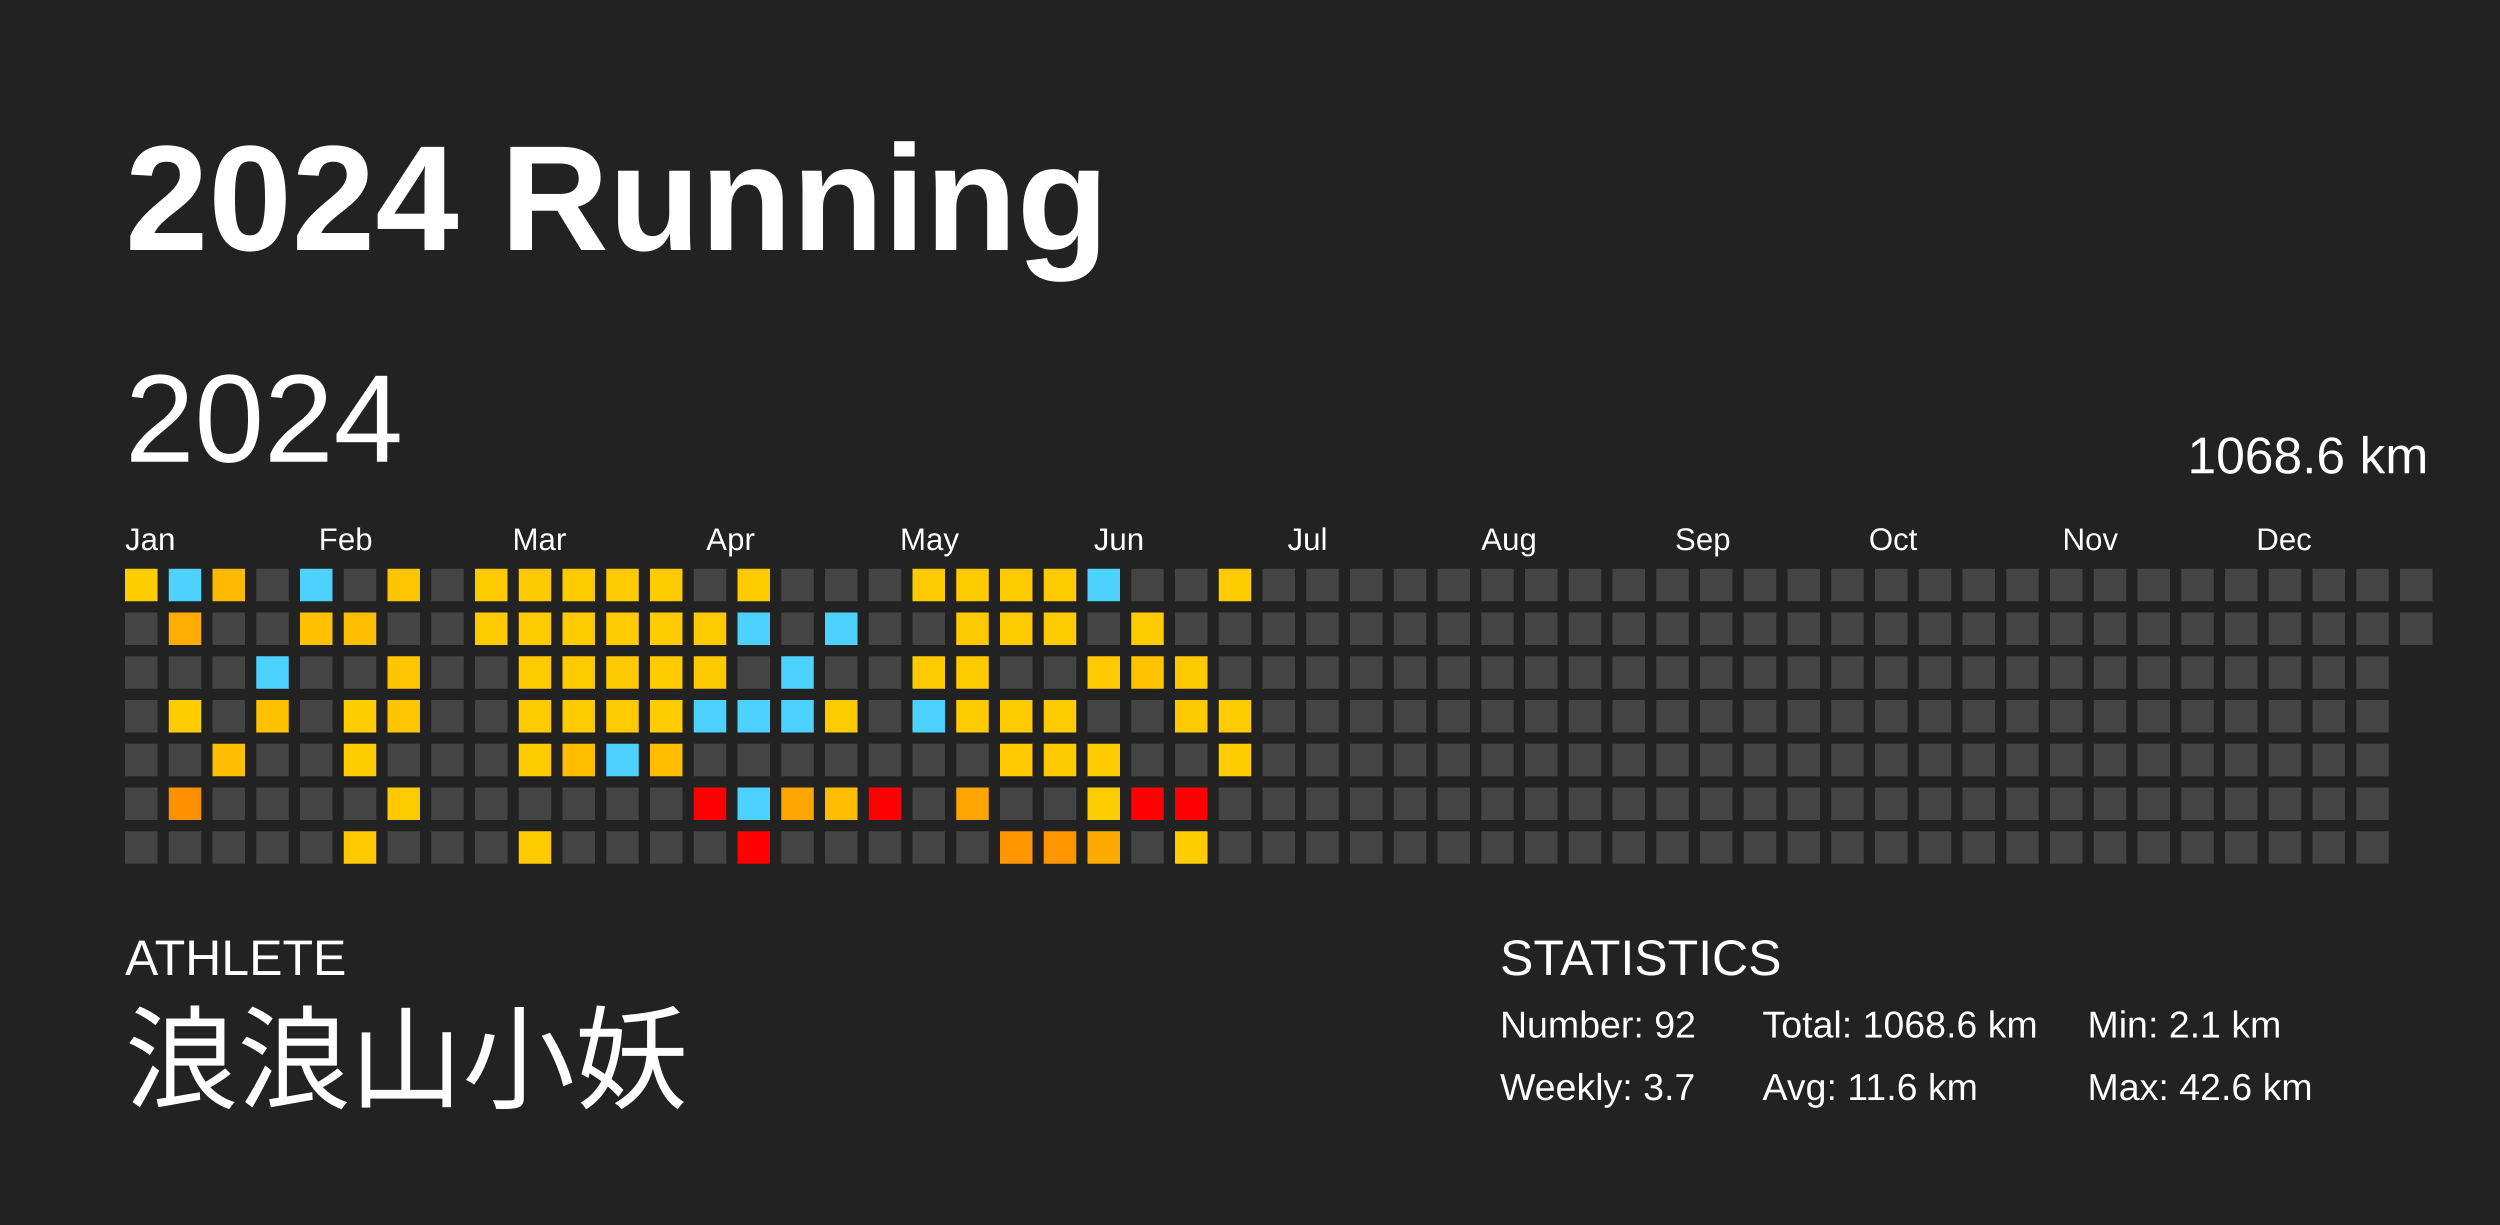
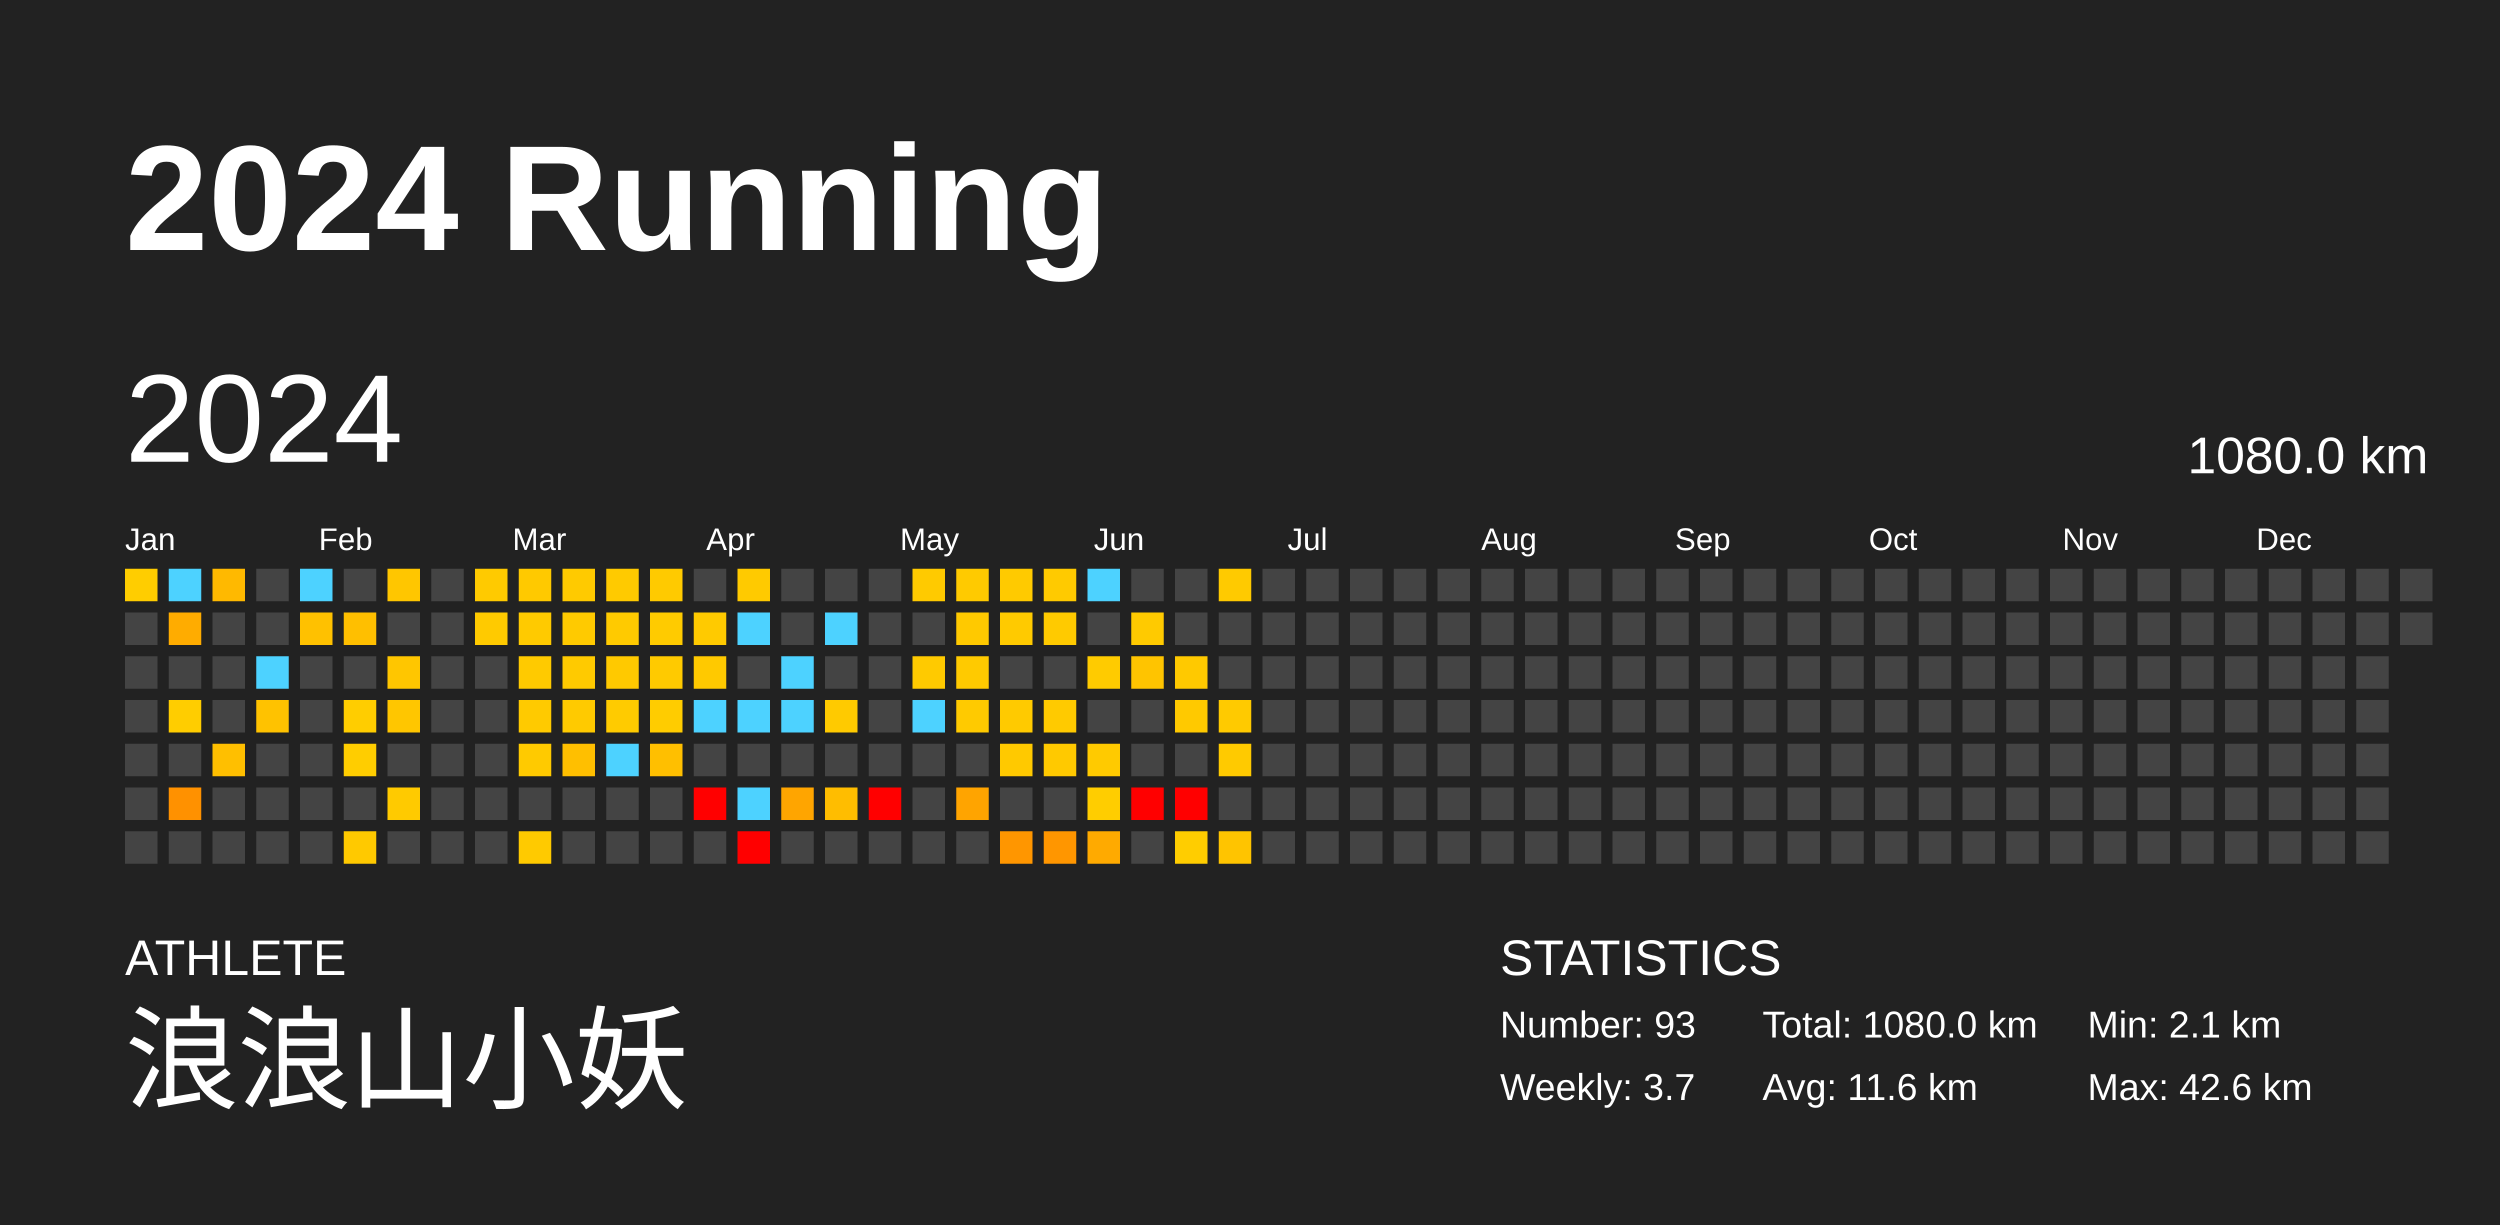
<svg xmlns="http://www.w3.org/2000/svg" baseProfile="full" height="98mm" version="1.1" viewBox="0,0,200,98" width="200mm">
  <defs />
  <rect fill="#222222" height="98" width="200" x="0" y="0" />
  <text fill="#FFFFFF" style="font-size:12px; font-family:Arial; font-weight:bold;" x="10" y="20">2024 Running</text>
  <text fill="#FFFFFF" style="font-size:4px; font-family:Arial" x="10" y="78">ATHLETE</text>
  <text fill="#FFFFFF" style="font-size:9px; font-family:Arial" x="10" y="88">浪浪山小妖</text>
  <text fill="#FFFFFF" style="font-size:4px; font-family:Arial" x="120" y="78">STATISTICS</text>
-   <text fill="#FFFFFF" style="font-size:3px; font-family:Arial" x="120" y="83">Number: 92</text>
+   <text fill="#FFFFFF" style="font-size:3px; font-family:Arial" x="120" y="83">Number: 93</text>
  <text fill="#FFFFFF" style="font-size:3px; font-family:Arial" x="120" y="88">Weekly: 3.7</text>
-   <text fill="#FFFFFF" style="font-size:3px; font-family:Arial" x="141" y="83">Total: 1068.6 km</text>
+   <text fill="#FFFFFF" style="font-size:3px; font-family:Arial" x="141" y="83">Total: 1080.0 km</text>
  <text fill="#FFFFFF" style="font-size:3px; font-family:Arial" x="141" y="88">Avg: 11.6 km</text>
  <text fill="#FFFFFF" style="font-size:3px; font-family:Arial" x="167" y="83">Min: 2.1 km</text>
  <text fill="#FFFFFF" style="font-size:3px; font-family:Arial" x="167" y="88">Max: 42.6 km</text>
  <text dominant-baseline="hanging" fill="#FFFFFF" style="font-size:10.0px; font-family:Arial;" x="10" y="30">2024</text>
-   <text dominant-baseline="hanging" fill="#FFFFFF" style="font-size:4.125px; font-family:Arial;" x="175" y="35">1068.6 km</text>
+   <text dominant-baseline="hanging" fill="#FFFFFF" style="font-size:4.125px; font-family:Arial;" x="175" y="35">1080.0 km</text>
  <text fill="#FFFFFF" style="font-size:2.5px; font-family:Arial" x="10.0" y="44">Jan</text>
  <text fill="#FFFFFF" style="font-size:2.5px; font-family:Arial" x="25.5" y="44">Feb</text>
  <text fill="#FFFFFF" style="font-size:2.5px; font-family:Arial" x="41.0" y="44">Mar</text>
  <text fill="#FFFFFF" style="font-size:2.5px; font-family:Arial" x="56.5" y="44">Apr</text>
  <text fill="#FFFFFF" style="font-size:2.5px; font-family:Arial" x="72.0" y="44">May</text>
  <text fill="#FFFFFF" style="font-size:2.5px; font-family:Arial" x="87.5" y="44">Jun</text>
  <text fill="#FFFFFF" style="font-size:2.5px; font-family:Arial" x="103.0" y="44">Jul</text>
  <text fill="#FFFFFF" style="font-size:2.5px; font-family:Arial" x="118.5" y="44">Aug</text>
  <text fill="#FFFFFF" style="font-size:2.5px; font-family:Arial" x="134.0" y="44">Sep</text>
  <text fill="#FFFFFF" style="font-size:2.5px; font-family:Arial" x="149.5" y="44">Oct</text>
  <text fill="#FFFFFF" style="font-size:2.5px; font-family:Arial" x="165.0" y="44">Nov</text>
  <text fill="#FFFFFF" style="font-size:2.5px; font-family:Arial" x="180.5" y="44">Dec</text>
  <rect fill="#ffcd00" height="2.6" width="2.6" x="10.0" y="45.5" />
  <rect fill="#444444" height="2.6" width="2.6" x="10.0" y="49.0" />
  <rect fill="#444444" height="2.6" width="2.6" x="10.0" y="52.5" />
  <rect fill="#444444" height="2.6" width="2.6" x="10.0" y="56.0" />
  <rect fill="#444444" height="2.6" width="2.6" x="10.0" y="59.5" />
  <rect fill="#444444" height="2.6" width="2.6" x="10.0" y="63.0" />
  <rect fill="#444444" height="2.6" width="2.6" x="10.0" y="66.5" />
  <rect fill="#4dd2ff" height="2.6" width="2.6" x="13.5" y="45.5" />
  <rect fill="#ffac00" height="2.6" width="2.6" x="13.5" y="49.0" />
  <rect fill="#444444" height="2.6" width="2.6" x="13.5" y="52.5" />
  <rect fill="#ffcd00" height="2.6" width="2.6" x="13.5" y="56.0" />
  <rect fill="#444444" height="2.6" width="2.6" x="13.5" y="59.5" />
  <rect fill="#ff9100" height="2.6" width="2.6" x="13.5" y="63.0" />
  <rect fill="#444444" height="2.6" width="2.6" x="13.5" y="66.5" />
  <rect fill="#ffb900" height="2.6" width="2.6" x="17.0" y="45.5" />
  <rect fill="#444444" height="2.6" width="2.6" x="17.0" y="49.0" />
  <rect fill="#444444" height="2.6" width="2.6" x="17.0" y="52.5" />
  <rect fill="#444444" height="2.6" width="2.6" x="17.0" y="56.0" />
  <rect fill="#ffbf00" height="2.6" width="2.6" x="17.0" y="59.5" />
  <rect fill="#444444" height="2.6" width="2.6" x="17.0" y="63.0" />
  <rect fill="#444444" height="2.6" width="2.6" x="17.0" y="66.5" />
  <rect fill="#444444" height="2.6" width="2.6" x="20.5" y="45.5" />
  <rect fill="#444444" height="2.6" width="2.6" x="20.5" y="49.0" />
  <rect fill="#4dd2ff" height="2.6" width="2.6" x="20.5" y="52.5" />
  <rect fill="#ffc200" height="2.6" width="2.6" x="20.5" y="56.0" />
  <rect fill="#444444" height="2.6" width="2.6" x="20.5" y="59.5" />
  <rect fill="#444444" height="2.6" width="2.6" x="20.5" y="63.0" />
  <rect fill="#444444" height="2.6" width="2.6" x="20.5" y="66.5" />
  <rect fill="#4dd2ff" height="2.6" width="2.6" x="24.0" y="45.5" />
  <rect fill="#ffc100" height="2.6" width="2.6" x="24.0" y="49.0" />
  <rect fill="#444444" height="2.6" width="2.6" x="24.0" y="52.5" />
  <rect fill="#444444" height="2.6" width="2.6" x="24.0" y="56.0" />
  <rect fill="#444444" height="2.6" width="2.6" x="24.0" y="59.5" />
  <rect fill="#444444" height="2.6" width="2.6" x="24.0" y="63.0" />
  <rect fill="#444444" height="2.6" width="2.6" x="24.0" y="66.5" />
  <rect fill="#444444" height="2.6" width="2.6" x="27.5" y="45.5" />
  <rect fill="#ffbf00" height="2.6" width="2.6" x="27.5" y="49.0" />
  <rect fill="#444444" height="2.6" width="2.6" x="27.5" y="52.5" />
  <rect fill="#ffcd00" height="2.6" width="2.6" x="27.5" y="56.0" />
  <rect fill="#ffcd00" height="2.6" width="2.6" x="27.5" y="59.5" />
  <rect fill="#444444" height="2.6" width="2.6" x="27.5" y="63.0" />
  <rect fill="#ffc900" height="2.6" width="2.6" x="27.5" y="66.5" />
  <rect fill="#ffc600" height="2.6" width="2.6" x="31.0" y="45.5" />
  <rect fill="#444444" height="2.6" width="2.6" x="31.0" y="49.0" />
  <rect fill="#ffc600" height="2.6" width="2.6" x="31.0" y="52.5" />
  <rect fill="#ffc600" height="2.6" width="2.6" x="31.0" y="56.0" />
  <rect fill="#444444" height="2.6" width="2.6" x="31.0" y="59.5" />
  <rect fill="#ffca00" height="2.6" width="2.6" x="31.0" y="63.0" />
  <rect fill="#444444" height="2.6" width="2.6" x="31.0" y="66.5" />
  <rect fill="#444444" height="2.6" width="2.6" x="34.5" y="45.5" />
  <rect fill="#444444" height="2.6" width="2.6" x="34.5" y="49.0" />
  <rect fill="#444444" height="2.6" width="2.6" x="34.5" y="52.5" />
  <rect fill="#444444" height="2.6" width="2.6" x="34.5" y="56.0" />
  <rect fill="#444444" height="2.6" width="2.6" x="34.5" y="59.5" />
  <rect fill="#444444" height="2.6" width="2.6" x="34.5" y="63.0" />
  <rect fill="#444444" height="2.6" width="2.6" x="34.5" y="66.5" />
  <rect fill="#ffca00" height="2.6" width="2.6" x="38.0" y="45.5" />
  <rect fill="#ffca00" height="2.6" width="2.6" x="38.0" y="49.0" />
  <rect fill="#444444" height="2.6" width="2.6" x="38.0" y="52.5" />
  <rect fill="#444444" height="2.6" width="2.6" x="38.0" y="56.0" />
  <rect fill="#444444" height="2.6" width="2.6" x="38.0" y="59.5" />
  <rect fill="#444444" height="2.6" width="2.6" x="38.0" y="63.0" />
  <rect fill="#444444" height="2.6" width="2.6" x="38.0" y="66.5" />
  <rect fill="#ffc900" height="2.6" width="2.6" x="41.5" y="45.5" />
  <rect fill="#ffca00" height="2.6" width="2.6" x="41.5" y="49.0" />
  <rect fill="#ffca00" height="2.6" width="2.6" x="41.5" y="52.5" />
  <rect fill="#ffca00" height="2.6" width="2.6" x="41.5" y="56.0" />
  <rect fill="#ffca00" height="2.6" width="2.6" x="41.5" y="59.5" />
  <rect fill="#444444" height="2.6" width="2.6" x="41.5" y="63.0" />
  <rect fill="#ffca00" height="2.6" width="2.6" x="41.5" y="66.5" />
  <rect fill="#ffca00" height="2.6" width="2.6" x="45.0" y="45.5" />
  <rect fill="#ffca00" height="2.6" width="2.6" x="45.0" y="49.0" />
  <rect fill="#ffca00" height="2.6" width="2.6" x="45.0" y="52.5" />
  <rect fill="#ffca00" height="2.6" width="2.6" x="45.0" y="56.0" />
  <rect fill="#ffbf00" height="2.6" width="2.6" x="45.0" y="59.5" />
  <rect fill="#444444" height="2.6" width="2.6" x="45.0" y="63.0" />
  <rect fill="#444444" height="2.6" width="2.6" x="45.0" y="66.5" />
  <rect fill="#ffca00" height="2.6" width="2.6" x="48.5" y="45.5" />
  <rect fill="#ffca00" height="2.6" width="2.6" x="48.5" y="49.0" />
  <rect fill="#ffc900" height="2.6" width="2.6" x="48.5" y="52.5" />
  <rect fill="#ffcb00" height="2.6" width="2.6" x="48.5" y="56.0" />
  <rect fill="#4dd2ff" height="2.6" width="2.6" x="48.5" y="59.5" />
  <rect fill="#444444" height="2.6" width="2.6" x="48.5" y="63.0" />
  <rect fill="#444444" height="2.6" width="2.6" x="48.5" y="66.5" />
  <rect fill="#ffca00" height="2.6" width="2.6" x="52.0" y="45.5" />
  <rect fill="#ffcb00" height="2.6" width="2.6" x="52.0" y="49.0" />
  <rect fill="#ffca00" height="2.6" width="2.6" x="52.0" y="52.5" />
  <rect fill="#ffcc00" height="2.6" width="2.6" x="52.0" y="56.0" />
  <rect fill="#ffbf00" height="2.6" width="2.6" x="52.0" y="59.5" />
  <rect fill="#444444" height="2.6" width="2.6" x="52.0" y="63.0" />
  <rect fill="#444444" height="2.6" width="2.6" x="52.0" y="66.5" />
  <rect fill="#444444" height="2.6" width="2.6" x="55.5" y="45.5" />
  <rect fill="#ffca00" height="2.6" width="2.6" x="55.5" y="49.0" />
  <rect fill="#ffc900" height="2.6" width="2.6" x="55.5" y="52.5" />
  <rect fill="#4dd2ff" height="2.6" width="2.6" x="55.5" y="56.0" />
  <rect fill="#444444" height="2.6" width="2.6" x="55.5" y="59.5" />
  <rect fill="red" height="2.6" width="2.6" x="55.5" y="63.0" />
  <rect fill="#444444" height="2.6" width="2.6" x="55.5" y="66.5" />
  <rect fill="#ffca00" height="2.6" width="2.6" x="59.0" y="45.5" />
  <rect fill="#4dd2ff" height="2.6" width="2.6" x="59.0" y="49.0" />
  <rect fill="#444444" height="2.6" width="2.6" x="59.0" y="52.5" />
  <rect fill="#4dd2ff" height="2.6" width="2.6" x="59.0" y="56.0" />
  <rect fill="#444444" height="2.6" width="2.6" x="59.0" y="59.5" />
  <rect fill="#4dd2ff" height="2.6" width="2.6" x="59.0" y="63.0" />
  <rect fill="red" height="2.6" width="2.6" x="59.0" y="66.5" />
  <rect fill="#444444" height="2.6" width="2.6" x="62.5" y="45.5" />
  <rect fill="#444444" height="2.6" width="2.6" x="62.5" y="49.0" />
  <rect fill="#4dd2ff" height="2.6" width="2.6" x="62.5" y="52.5" />
  <rect fill="#4dd2ff" height="2.6" width="2.6" x="62.5" y="56.0" />
  <rect fill="#444444" height="2.6" width="2.6" x="62.5" y="59.5" />
  <rect fill="#ffa500" height="2.6" width="2.6" x="62.5" y="63.0" />
  <rect fill="#444444" height="2.6" width="2.6" x="62.5" y="66.5" />
  <rect fill="#444444" height="2.6" width="2.6" x="66.0" y="45.5" />
  <rect fill="#4dd2ff" height="2.6" width="2.6" x="66.0" y="49.0" />
  <rect fill="#444444" height="2.6" width="2.6" x="66.0" y="52.5" />
  <rect fill="#ffca00" height="2.6" width="2.6" x="66.0" y="56.0" />
  <rect fill="#444444" height="2.6" width="2.6" x="66.0" y="59.5" />
  <rect fill="#ffbd00" height="2.6" width="2.6" x="66.0" y="63.0" />
  <rect fill="#444444" height="2.6" width="2.6" x="66.0" y="66.5" />
  <rect fill="#444444" height="2.6" width="2.6" x="69.5" y="45.5" />
  <rect fill="#444444" height="2.6" width="2.6" x="69.5" y="49.0" />
  <rect fill="#444444" height="2.6" width="2.6" x="69.5" y="52.5" />
  <rect fill="#444444" height="2.6" width="2.6" x="69.5" y="56.0" />
  <rect fill="#444444" height="2.6" width="2.6" x="69.5" y="59.5" />
  <rect fill="red" height="2.6" width="2.6" x="69.5" y="63.0" />
  <rect fill="#444444" height="2.6" width="2.6" x="69.5" y="66.5" />
  <rect fill="#ffca00" height="2.6" width="2.6" x="73.0" y="45.5" />
  <rect fill="#444444" height="2.6" width="2.6" x="73.0" y="49.0" />
  <rect fill="#ffca00" height="2.6" width="2.6" x="73.0" y="52.5" />
  <rect fill="#4dd2ff" height="2.6" width="2.6" x="73.0" y="56.0" />
  <rect fill="#444444" height="2.6" width="2.6" x="73.0" y="59.5" />
  <rect fill="#444444" height="2.6" width="2.6" x="73.0" y="63.0" />
  <rect fill="#444444" height="2.6" width="2.6" x="73.0" y="66.5" />
  <rect fill="#ffca00" height="2.6" width="2.6" x="76.5" y="45.5" />
  <rect fill="#ffc900" height="2.6" width="2.6" x="76.5" y="49.0" />
  <rect fill="#ffca00" height="2.6" width="2.6" x="76.5" y="52.5" />
  <rect fill="#ffca00" height="2.6" width="2.6" x="76.5" y="56.0" />
  <rect fill="#444444" height="2.6" width="2.6" x="76.5" y="59.5" />
  <rect fill="#ffa400" height="2.6" width="2.6" x="76.5" y="63.0" />
  <rect fill="#444444" height="2.6" width="2.6" x="76.5" y="66.5" />
  <rect fill="#ffca00" height="2.6" width="2.6" x="80.0" y="45.5" />
  <rect fill="#ffca00" height="2.6" width="2.6" x="80.0" y="49.0" />
  <rect fill="#444444" height="2.6" width="2.6" x="80.0" y="52.5" />
  <rect fill="#ffca00" height="2.6" width="2.6" x="80.0" y="56.0" />
  <rect fill="#ffc900" height="2.6" width="2.6" x="80.0" y="59.5" />
  <rect fill="#444444" height="2.6" width="2.6" x="80.0" y="63.0" />
  <rect fill="#ff9600" height="2.6" width="2.6" x="80.0" y="66.5" />
  <rect fill="#ffca00" height="2.6" width="2.6" x="83.5" y="45.5" />
  <rect fill="#ffca00" height="2.6" width="2.6" x="83.5" y="49.0" />
  <rect fill="#444444" height="2.6" width="2.6" x="83.5" y="52.5" />
  <rect fill="#ffca00" height="2.6" width="2.6" x="83.5" y="56.0" />
  <rect fill="#ffc900" height="2.6" width="2.6" x="83.5" y="59.5" />
  <rect fill="#444444" height="2.6" width="2.6" x="83.5" y="63.0" />
  <rect fill="#ff9600" height="2.6" width="2.6" x="83.5" y="66.5" />
  <rect fill="#4dd2ff" height="2.6" width="2.6" x="87.0" y="45.5" />
  <rect fill="#444444" height="2.6" width="2.6" x="87.0" y="49.0" />
  <rect fill="#ffcb00" height="2.6" width="2.6" x="87.0" y="52.5" />
  <rect fill="#444444" height="2.6" width="2.6" x="87.0" y="56.0" />
  <rect fill="#ffca00" height="2.6" width="2.6" x="87.0" y="59.5" />
  <rect fill="#ffcd00" height="2.6" width="2.6" x="87.0" y="63.0" />
  <rect fill="#ffaa00" height="2.6" width="2.6" x="87.0" y="66.5" />
  <rect fill="#444444" height="2.6" width="2.6" x="90.5" y="45.5" />
  <rect fill="#ffca00" height="2.6" width="2.6" x="90.5" y="49.0" />
  <rect fill="#ffc400" height="2.6" width="2.6" x="90.5" y="52.5" />
  <rect fill="#444444" height="2.6" width="2.6" x="90.5" y="56.0" />
  <rect fill="#444444" height="2.6" width="2.6" x="90.5" y="59.5" />
  <rect fill="red" height="2.6" width="2.6" x="90.5" y="63.0" />
  <rect fill="#444444" height="2.6" width="2.6" x="90.5" y="66.5" />
  <rect fill="#444444" height="2.6" width="2.6" x="94.0" y="45.5" />
  <rect fill="#444444" height="2.6" width="2.6" x="94.0" y="49.0" />
  <rect fill="#ffc900" height="2.6" width="2.6" x="94.0" y="52.5" />
  <rect fill="#ffc900" height="2.6" width="2.6" x="94.0" y="56.0" />
  <rect fill="#444444" height="2.6" width="2.6" x="94.0" y="59.5" />
  <rect fill="red" height="2.6" width="2.6" x="94.0" y="63.0" />
  <rect fill="#ffcd00" height="2.6" width="2.6" x="94.0" y="66.5" />
  <rect fill="#ffca00" height="2.6" width="2.6" x="97.5" y="45.5" />
  <rect fill="#444444" height="2.6" width="2.6" x="97.5" y="49.0" />
  <rect fill="#444444" height="2.6" width="2.6" x="97.5" y="52.5" />
  <rect fill="#ffca00" height="2.6" width="2.6" x="97.5" y="56.0" />
  <rect fill="#ffca00" height="2.6" width="2.6" x="97.5" y="59.5" />
  <rect fill="#444444" height="2.6" width="2.6" x="97.5" y="63.0" />
-   <rect fill="#444444" height="2.6" width="2.6" x="97.5" y="66.5" />
+   <rect fill="#ffc400" height="2.6" width="2.6" x="97.5" y="66.5" />
  <rect fill="#444444" height="2.6" width="2.6" x="101.0" y="45.5" />
  <rect fill="#444444" height="2.6" width="2.6" x="101.0" y="49.0" />
  <rect fill="#444444" height="2.6" width="2.6" x="101.0" y="52.5" />
  <rect fill="#444444" height="2.6" width="2.6" x="101.0" y="56.0" />
  <rect fill="#444444" height="2.6" width="2.6" x="101.0" y="59.5" />
  <rect fill="#444444" height="2.6" width="2.6" x="101.0" y="63.0" />
  <rect fill="#444444" height="2.6" width="2.6" x="101.0" y="66.5" />
  <rect fill="#444444" height="2.6" width="2.6" x="104.5" y="45.5" />
  <rect fill="#444444" height="2.6" width="2.6" x="104.5" y="49.0" />
  <rect fill="#444444" height="2.6" width="2.6" x="104.5" y="52.5" />
  <rect fill="#444444" height="2.6" width="2.6" x="104.5" y="56.0" />
  <rect fill="#444444" height="2.6" width="2.6" x="104.5" y="59.5" />
  <rect fill="#444444" height="2.6" width="2.6" x="104.5" y="63.0" />
  <rect fill="#444444" height="2.6" width="2.6" x="104.5" y="66.5" />
  <rect fill="#444444" height="2.6" width="2.6" x="108.0" y="45.5" />
  <rect fill="#444444" height="2.6" width="2.6" x="108.0" y="49.0" />
  <rect fill="#444444" height="2.6" width="2.6" x="108.0" y="52.5" />
  <rect fill="#444444" height="2.6" width="2.6" x="108.0" y="56.0" />
  <rect fill="#444444" height="2.6" width="2.6" x="108.0" y="59.5" />
  <rect fill="#444444" height="2.6" width="2.6" x="108.0" y="63.0" />
  <rect fill="#444444" height="2.6" width="2.6" x="108.0" y="66.5" />
  <rect fill="#444444" height="2.6" width="2.6" x="111.5" y="45.5" />
  <rect fill="#444444" height="2.6" width="2.6" x="111.5" y="49.0" />
  <rect fill="#444444" height="2.6" width="2.6" x="111.5" y="52.5" />
  <rect fill="#444444" height="2.6" width="2.6" x="111.5" y="56.0" />
  <rect fill="#444444" height="2.6" width="2.6" x="111.5" y="59.5" />
  <rect fill="#444444" height="2.6" width="2.6" x="111.5" y="63.0" />
  <rect fill="#444444" height="2.6" width="2.6" x="111.5" y="66.5" />
  <rect fill="#444444" height="2.6" width="2.6" x="115.0" y="45.5" />
  <rect fill="#444444" height="2.6" width="2.6" x="115.0" y="49.0" />
  <rect fill="#444444" height="2.6" width="2.6" x="115.0" y="52.5" />
  <rect fill="#444444" height="2.6" width="2.6" x="115.0" y="56.0" />
  <rect fill="#444444" height="2.6" width="2.6" x="115.0" y="59.5" />
  <rect fill="#444444" height="2.6" width="2.6" x="115.0" y="63.0" />
  <rect fill="#444444" height="2.6" width="2.6" x="115.0" y="66.5" />
  <rect fill="#444444" height="2.6" width="2.6" x="118.5" y="45.5" />
  <rect fill="#444444" height="2.6" width="2.6" x="118.5" y="49.0" />
  <rect fill="#444444" height="2.6" width="2.6" x="118.5" y="52.5" />
  <rect fill="#444444" height="2.6" width="2.6" x="118.5" y="56.0" />
  <rect fill="#444444" height="2.6" width="2.6" x="118.5" y="59.5" />
  <rect fill="#444444" height="2.6" width="2.6" x="118.5" y="63.0" />
  <rect fill="#444444" height="2.6" width="2.6" x="118.5" y="66.5" />
  <rect fill="#444444" height="2.6" width="2.6" x="122.0" y="45.5" />
  <rect fill="#444444" height="2.6" width="2.6" x="122.0" y="49.0" />
  <rect fill="#444444" height="2.6" width="2.6" x="122.0" y="52.5" />
  <rect fill="#444444" height="2.6" width="2.6" x="122.0" y="56.0" />
  <rect fill="#444444" height="2.6" width="2.6" x="122.0" y="59.5" />
  <rect fill="#444444" height="2.6" width="2.6" x="122.0" y="63.0" />
  <rect fill="#444444" height="2.6" width="2.6" x="122.0" y="66.5" />
  <rect fill="#444444" height="2.6" width="2.6" x="125.5" y="45.5" />
  <rect fill="#444444" height="2.6" width="2.6" x="125.5" y="49.0" />
  <rect fill="#444444" height="2.6" width="2.6" x="125.5" y="52.5" />
  <rect fill="#444444" height="2.6" width="2.6" x="125.5" y="56.0" />
  <rect fill="#444444" height="2.6" width="2.6" x="125.5" y="59.5" />
  <rect fill="#444444" height="2.6" width="2.6" x="125.5" y="63.0" />
  <rect fill="#444444" height="2.6" width="2.6" x="125.5" y="66.5" />
  <rect fill="#444444" height="2.6" width="2.6" x="129.0" y="45.5" />
  <rect fill="#444444" height="2.6" width="2.6" x="129.0" y="49.0" />
  <rect fill="#444444" height="2.6" width="2.6" x="129.0" y="52.5" />
  <rect fill="#444444" height="2.6" width="2.6" x="129.0" y="56.0" />
  <rect fill="#444444" height="2.6" width="2.6" x="129.0" y="59.5" />
  <rect fill="#444444" height="2.6" width="2.6" x="129.0" y="63.0" />
  <rect fill="#444444" height="2.6" width="2.6" x="129.0" y="66.5" />
  <rect fill="#444444" height="2.6" width="2.6" x="132.5" y="45.5" />
  <rect fill="#444444" height="2.6" width="2.6" x="132.5" y="49.0" />
  <rect fill="#444444" height="2.6" width="2.6" x="132.5" y="52.5" />
  <rect fill="#444444" height="2.6" width="2.6" x="132.5" y="56.0" />
  <rect fill="#444444" height="2.6" width="2.6" x="132.5" y="59.5" />
  <rect fill="#444444" height="2.6" width="2.6" x="132.5" y="63.0" />
  <rect fill="#444444" height="2.6" width="2.6" x="132.5" y="66.5" />
  <rect fill="#444444" height="2.6" width="2.6" x="136.0" y="45.5" />
  <rect fill="#444444" height="2.6" width="2.6" x="136.0" y="49.0" />
  <rect fill="#444444" height="2.6" width="2.6" x="136.0" y="52.5" />
  <rect fill="#444444" height="2.6" width="2.6" x="136.0" y="56.0" />
  <rect fill="#444444" height="2.6" width="2.6" x="136.0" y="59.5" />
  <rect fill="#444444" height="2.6" width="2.6" x="136.0" y="63.0" />
  <rect fill="#444444" height="2.6" width="2.6" x="136.0" y="66.5" />
  <rect fill="#444444" height="2.6" width="2.6" x="139.5" y="45.5" />
  <rect fill="#444444" height="2.6" width="2.6" x="139.5" y="49.0" />
  <rect fill="#444444" height="2.6" width="2.6" x="139.5" y="52.5" />
  <rect fill="#444444" height="2.6" width="2.6" x="139.5" y="56.0" />
  <rect fill="#444444" height="2.6" width="2.6" x="139.5" y="59.5" />
  <rect fill="#444444" height="2.6" width="2.6" x="139.5" y="63.0" />
  <rect fill="#444444" height="2.6" width="2.6" x="139.5" y="66.5" />
  <rect fill="#444444" height="2.6" width="2.6" x="143.0" y="45.5" />
  <rect fill="#444444" height="2.6" width="2.6" x="143.0" y="49.0" />
  <rect fill="#444444" height="2.6" width="2.6" x="143.0" y="52.5" />
  <rect fill="#444444" height="2.6" width="2.6" x="143.0" y="56.0" />
  <rect fill="#444444" height="2.6" width="2.6" x="143.0" y="59.5" />
  <rect fill="#444444" height="2.6" width="2.6" x="143.0" y="63.0" />
  <rect fill="#444444" height="2.6" width="2.6" x="143.0" y="66.5" />
  <rect fill="#444444" height="2.6" width="2.6" x="146.5" y="45.5" />
  <rect fill="#444444" height="2.6" width="2.6" x="146.5" y="49.0" />
  <rect fill="#444444" height="2.6" width="2.6" x="146.5" y="52.5" />
  <rect fill="#444444" height="2.6" width="2.6" x="146.5" y="56.0" />
  <rect fill="#444444" height="2.6" width="2.6" x="146.5" y="59.5" />
  <rect fill="#444444" height="2.6" width="2.6" x="146.5" y="63.0" />
  <rect fill="#444444" height="2.6" width="2.6" x="146.5" y="66.5" />
  <rect fill="#444444" height="2.6" width="2.6" x="150.0" y="45.5" />
  <rect fill="#444444" height="2.6" width="2.6" x="150.0" y="49.0" />
  <rect fill="#444444" height="2.6" width="2.6" x="150.0" y="52.5" />
  <rect fill="#444444" height="2.6" width="2.6" x="150.0" y="56.0" />
  <rect fill="#444444" height="2.6" width="2.6" x="150.0" y="59.5" />
  <rect fill="#444444" height="2.6" width="2.6" x="150.0" y="63.0" />
  <rect fill="#444444" height="2.6" width="2.6" x="150.0" y="66.5" />
  <rect fill="#444444" height="2.6" width="2.6" x="153.5" y="45.5" />
  <rect fill="#444444" height="2.6" width="2.6" x="153.5" y="49.0" />
  <rect fill="#444444" height="2.6" width="2.6" x="153.5" y="52.5" />
  <rect fill="#444444" height="2.6" width="2.6" x="153.5" y="56.0" />
  <rect fill="#444444" height="2.6" width="2.6" x="153.5" y="59.5" />
  <rect fill="#444444" height="2.6" width="2.6" x="153.5" y="63.0" />
  <rect fill="#444444" height="2.6" width="2.6" x="153.5" y="66.5" />
  <rect fill="#444444" height="2.6" width="2.6" x="157.0" y="45.5" />
  <rect fill="#444444" height="2.6" width="2.6" x="157.0" y="49.0" />
  <rect fill="#444444" height="2.6" width="2.6" x="157.0" y="52.5" />
  <rect fill="#444444" height="2.6" width="2.6" x="157.0" y="56.0" />
  <rect fill="#444444" height="2.6" width="2.6" x="157.0" y="59.5" />
  <rect fill="#444444" height="2.6" width="2.6" x="157.0" y="63.0" />
  <rect fill="#444444" height="2.6" width="2.6" x="157.0" y="66.5" />
  <rect fill="#444444" height="2.6" width="2.6" x="160.5" y="45.5" />
  <rect fill="#444444" height="2.6" width="2.6" x="160.5" y="49.0" />
  <rect fill="#444444" height="2.6" width="2.6" x="160.5" y="52.5" />
  <rect fill="#444444" height="2.6" width="2.6" x="160.5" y="56.0" />
  <rect fill="#444444" height="2.6" width="2.6" x="160.5" y="59.5" />
  <rect fill="#444444" height="2.6" width="2.6" x="160.5" y="63.0" />
  <rect fill="#444444" height="2.6" width="2.6" x="160.5" y="66.5" />
  <rect fill="#444444" height="2.6" width="2.6" x="164.0" y="45.5" />
  <rect fill="#444444" height="2.6" width="2.6" x="164.0" y="49.0" />
  <rect fill="#444444" height="2.6" width="2.6" x="164.0" y="52.5" />
  <rect fill="#444444" height="2.6" width="2.6" x="164.0" y="56.0" />
  <rect fill="#444444" height="2.6" width="2.6" x="164.0" y="59.5" />
  <rect fill="#444444" height="2.6" width="2.6" x="164.0" y="63.0" />
  <rect fill="#444444" height="2.6" width="2.6" x="164.0" y="66.5" />
  <rect fill="#444444" height="2.6" width="2.6" x="167.5" y="45.5" />
  <rect fill="#444444" height="2.6" width="2.6" x="167.5" y="49.0" />
  <rect fill="#444444" height="2.6" width="2.6" x="167.5" y="52.5" />
  <rect fill="#444444" height="2.6" width="2.6" x="167.5" y="56.0" />
  <rect fill="#444444" height="2.6" width="2.6" x="167.5" y="59.5" />
  <rect fill="#444444" height="2.6" width="2.6" x="167.5" y="63.0" />
  <rect fill="#444444" height="2.6" width="2.6" x="167.5" y="66.5" />
  <rect fill="#444444" height="2.6" width="2.6" x="171.0" y="45.5" />
  <rect fill="#444444" height="2.6" width="2.6" x="171.0" y="49.0" />
  <rect fill="#444444" height="2.6" width="2.6" x="171.0" y="52.5" />
  <rect fill="#444444" height="2.6" width="2.6" x="171.0" y="56.0" />
  <rect fill="#444444" height="2.6" width="2.6" x="171.0" y="59.5" />
  <rect fill="#444444" height="2.6" width="2.6" x="171.0" y="63.0" />
  <rect fill="#444444" height="2.6" width="2.6" x="171.0" y="66.5" />
  <rect fill="#444444" height="2.6" width="2.6" x="174.5" y="45.5" />
  <rect fill="#444444" height="2.6" width="2.6" x="174.5" y="49.0" />
  <rect fill="#444444" height="2.6" width="2.6" x="174.5" y="52.5" />
  <rect fill="#444444" height="2.6" width="2.6" x="174.5" y="56.0" />
  <rect fill="#444444" height="2.6" width="2.6" x="174.5" y="59.5" />
  <rect fill="#444444" height="2.6" width="2.6" x="174.5" y="63.0" />
  <rect fill="#444444" height="2.6" width="2.6" x="174.5" y="66.5" />
  <rect fill="#444444" height="2.6" width="2.6" x="178.0" y="45.5" />
  <rect fill="#444444" height="2.6" width="2.6" x="178.0" y="49.0" />
  <rect fill="#444444" height="2.6" width="2.6" x="178.0" y="52.5" />
  <rect fill="#444444" height="2.6" width="2.6" x="178.0" y="56.0" />
  <rect fill="#444444" height="2.6" width="2.6" x="178.0" y="59.5" />
  <rect fill="#444444" height="2.6" width="2.6" x="178.0" y="63.0" />
  <rect fill="#444444" height="2.6" width="2.6" x="178.0" y="66.5" />
  <rect fill="#444444" height="2.6" width="2.6" x="181.5" y="45.5" />
  <rect fill="#444444" height="2.6" width="2.6" x="181.5" y="49.0" />
  <rect fill="#444444" height="2.6" width="2.6" x="181.5" y="52.5" />
  <rect fill="#444444" height="2.6" width="2.6" x="181.5" y="56.0" />
  <rect fill="#444444" height="2.6" width="2.6" x="181.5" y="59.5" />
  <rect fill="#444444" height="2.6" width="2.6" x="181.5" y="63.0" />
  <rect fill="#444444" height="2.6" width="2.6" x="181.5" y="66.5" />
  <rect fill="#444444" height="2.6" width="2.6" x="185.0" y="45.5" />
  <rect fill="#444444" height="2.6" width="2.6" x="185.0" y="49.0" />
  <rect fill="#444444" height="2.6" width="2.6" x="185.0" y="52.5" />
  <rect fill="#444444" height="2.6" width="2.6" x="185.0" y="56.0" />
  <rect fill="#444444" height="2.6" width="2.6" x="185.0" y="59.5" />
  <rect fill="#444444" height="2.6" width="2.6" x="185.0" y="63.0" />
  <rect fill="#444444" height="2.6" width="2.6" x="185.0" y="66.5" />
  <rect fill="#444444" height="2.6" width="2.6" x="188.5" y="45.5" />
  <rect fill="#444444" height="2.6" width="2.6" x="188.5" y="49.0" />
  <rect fill="#444444" height="2.6" width="2.6" x="188.5" y="52.5" />
  <rect fill="#444444" height="2.6" width="2.6" x="188.5" y="56.0" />
  <rect fill="#444444" height="2.6" width="2.6" x="188.5" y="59.5" />
  <rect fill="#444444" height="2.6" width="2.6" x="188.5" y="63.0" />
  <rect fill="#444444" height="2.6" width="2.6" x="188.5" y="66.5" />
  <rect fill="#444444" height="2.6" width="2.6" x="192.0" y="45.5" />
  <rect fill="#444444" height="2.6" width="2.6" x="192.0" y="49.0" />
</svg>
